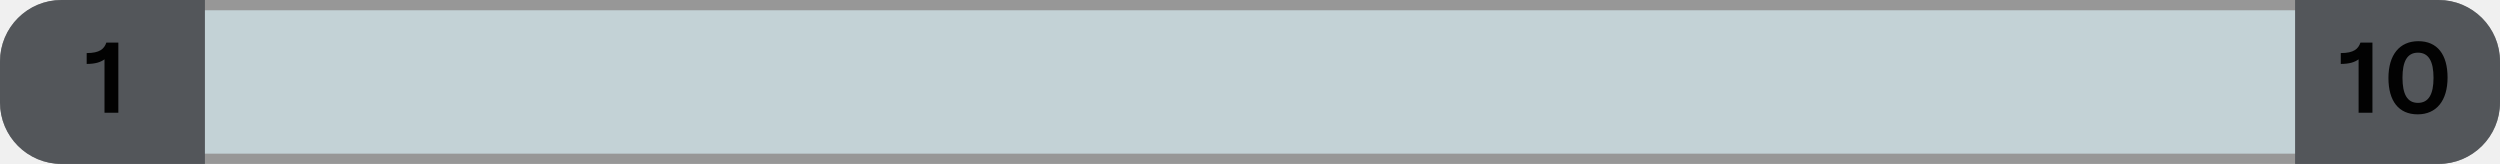
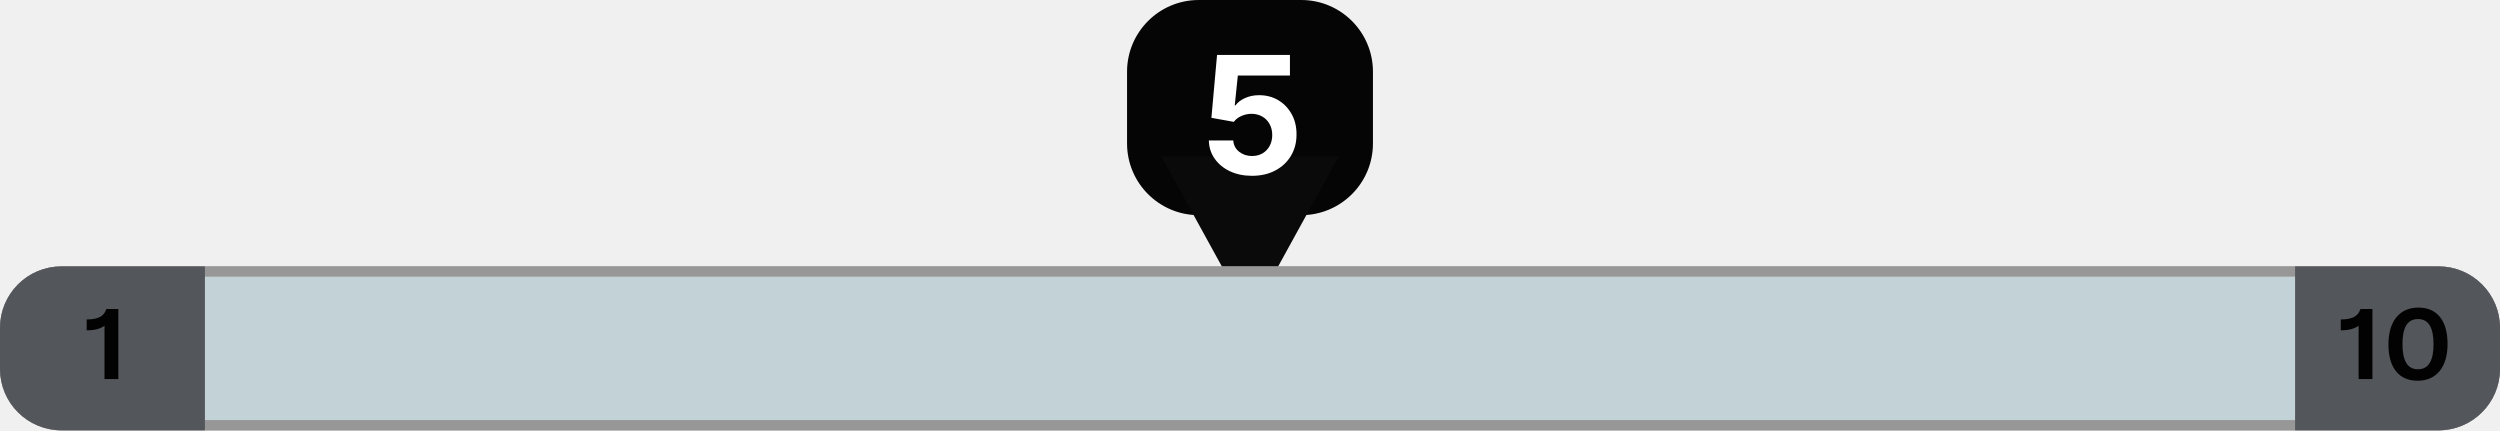
- <svg xmlns="http://www.w3.org/2000/svg" width="244" height="16" viewBox="0 0 244 16" fill="none">
-   <g clip-path="url(#clip0_5_3574)">
-     <rect x="0.5" y="0.5" width="243" height="15" rx="5.5" fill="#C3D2D6" stroke="#979797" />
-     <path d="M0.5 6C0.5 2.962 2.962 0.5 6 0.5H19.5V15.5H6C2.962 15.5 0.5 13.038 0.5 10V6Z" fill="#53565A" stroke="#53565A" />
-     <path d="M243.5 6C243.5 2.962 241.038 0.5 238 0.5H224.5V15.5H238C241.038 15.5 243.5 13.038 243.5 10V6Z" fill="#53565A" stroke="#53565A" />
-     <path d="M10.2 11H11.55V4.16H10.38C10.17 4.77 9.74 5.18 8.46 5.18V6.24C9.32 6.24 9.83 6.06 10.2 5.79V11Z" fill="black" fill-opacity="0.98" />
-     <path d="M230.2 11H231.55V4.16H230.38C230.17 4.77 229.74 5.18 228.46 5.18V6.24C229.32 6.24 229.83 6.06 230.2 5.79V11ZM237.512 7.6C237.512 9.19 237.042 10.04 235.992 10.04C234.942 10.04 234.482 9.19 234.482 7.58C234.482 5.99 234.942 5.14 235.992 5.14C237.042 5.14 237.512 5.99 237.512 7.6ZM238.882 7.57C238.882 5.32 237.882 4.02 236.032 4.02C234.192 4.02 233.112 5.36 233.112 7.61C233.112 9.86 234.112 11.16 235.962 11.16C237.802 11.16 238.882 9.82 238.882 7.57Z" fill="black" fill-opacity="0.98" />
+ <svg xmlns="http://www.w3.org/2000/svg" width="244" height="42" viewBox="0 0 244 42" fill="none">
+   <rect x="110" width="24" height="21" rx="7" fill="black" fill-opacity="0.98" />
+   <path d="M122 31L113.34 15.25L130.66 15.25L122 31Z" fill="#0B0A0A" />
+   <path d="M122.193 17.159C121.39 17.159 120.674 17.011 120.045 16.716C119.42 16.421 118.924 16.013 118.557 15.494C118.189 14.975 117.998 14.381 117.983 13.71H120.369C120.396 14.161 120.585 14.527 120.938 14.807C121.29 15.087 121.708 15.227 122.193 15.227C122.58 15.227 122.92 15.142 123.216 14.972C123.515 14.797 123.748 14.557 123.915 14.25C124.085 13.939 124.17 13.583 124.17 13.182C124.17 12.773 124.083 12.413 123.909 12.102C123.739 11.792 123.502 11.549 123.199 11.375C122.896 11.201 122.549 11.112 122.159 11.108C121.818 11.108 121.487 11.178 121.165 11.318C120.847 11.458 120.598 11.65 120.42 11.892L118.233 11.5L118.784 5.364H125.898V7.375H120.812L120.511 10.29H120.58C120.784 10.002 121.093 9.763 121.506 9.574C121.919 9.384 122.381 9.29 122.892 9.29C123.593 9.29 124.218 9.455 124.767 9.784C125.316 10.114 125.75 10.566 126.068 11.142C126.386 11.714 126.544 12.373 126.54 13.119C126.544 13.903 126.362 14.6 125.994 15.21C125.631 15.816 125.121 16.294 124.466 16.642C123.814 16.987 123.057 17.159 122.193 17.159Z" fill="white" />
+   <rect x="0.5" y="26.5" width="243" height="15" rx="5.5" fill="#C3D2D6" stroke="#979797" />
+   <g clip-path="url(#clip0_1_18)">
+     <rect x="0.5" y="26.5" width="243" height="15" rx="5.5" fill="#C3D2D6" stroke="#979797" />
+     <path d="M6 26.5H19.5V41.5H6C2.962 41.5 0.5 39.038 0.5 36V32C0.5 28.962 2.962 26.5 6 26.5Z" fill="#53565A" stroke="#53565A" />
+     <path d="M238 26.5H224.5V41.5H238C241.038 41.5 243.5 39.038 243.5 36V32C243.5 28.962 241.038 26.5 238 26.5Z" fill="#53565A" stroke="#53565A" />
+     <path d="M10.2 37H11.55V30.16H10.38C10.17 30.77 9.74 31.18 8.46 31.18V32.24C9.32 32.24 9.83 32.06 10.2 31.79V37Z" fill="black" fill-opacity="0.98" />
+     <path d="M230.2 37H231.55V30.16H230.38C230.17 30.77 229.74 31.18 228.46 31.18V32.24C229.32 32.24 229.83 32.06 230.2 31.79V37ZM237.512 33.6C237.512 35.19 237.042 36.04 235.992 36.04C234.942 36.04 234.482 35.19 234.482 33.58C234.482 31.99 234.942 31.14 235.992 31.14C237.042 31.14 237.512 31.99 237.512 33.6ZM238.882 33.57C238.882 31.32 237.882 30.02 236.032 30.02C234.192 30.02 233.112 31.36 233.112 33.61C233.112 35.86 234.112 37.16 235.962 37.16C237.802 37.16 238.882 35.82 238.882 33.57Z" fill="black" fill-opacity="0.98" />
  </g>
  <defs>
-     <clipPath id="clip0_5_3574">
-       <rect width="244" height="16" fill="white" />
+     <clipPath id="clip0_1_18">
+       <rect width="244" height="16" fill="white" transform="translate(0 26)" />
    </clipPath>
  </defs>
</svg>
